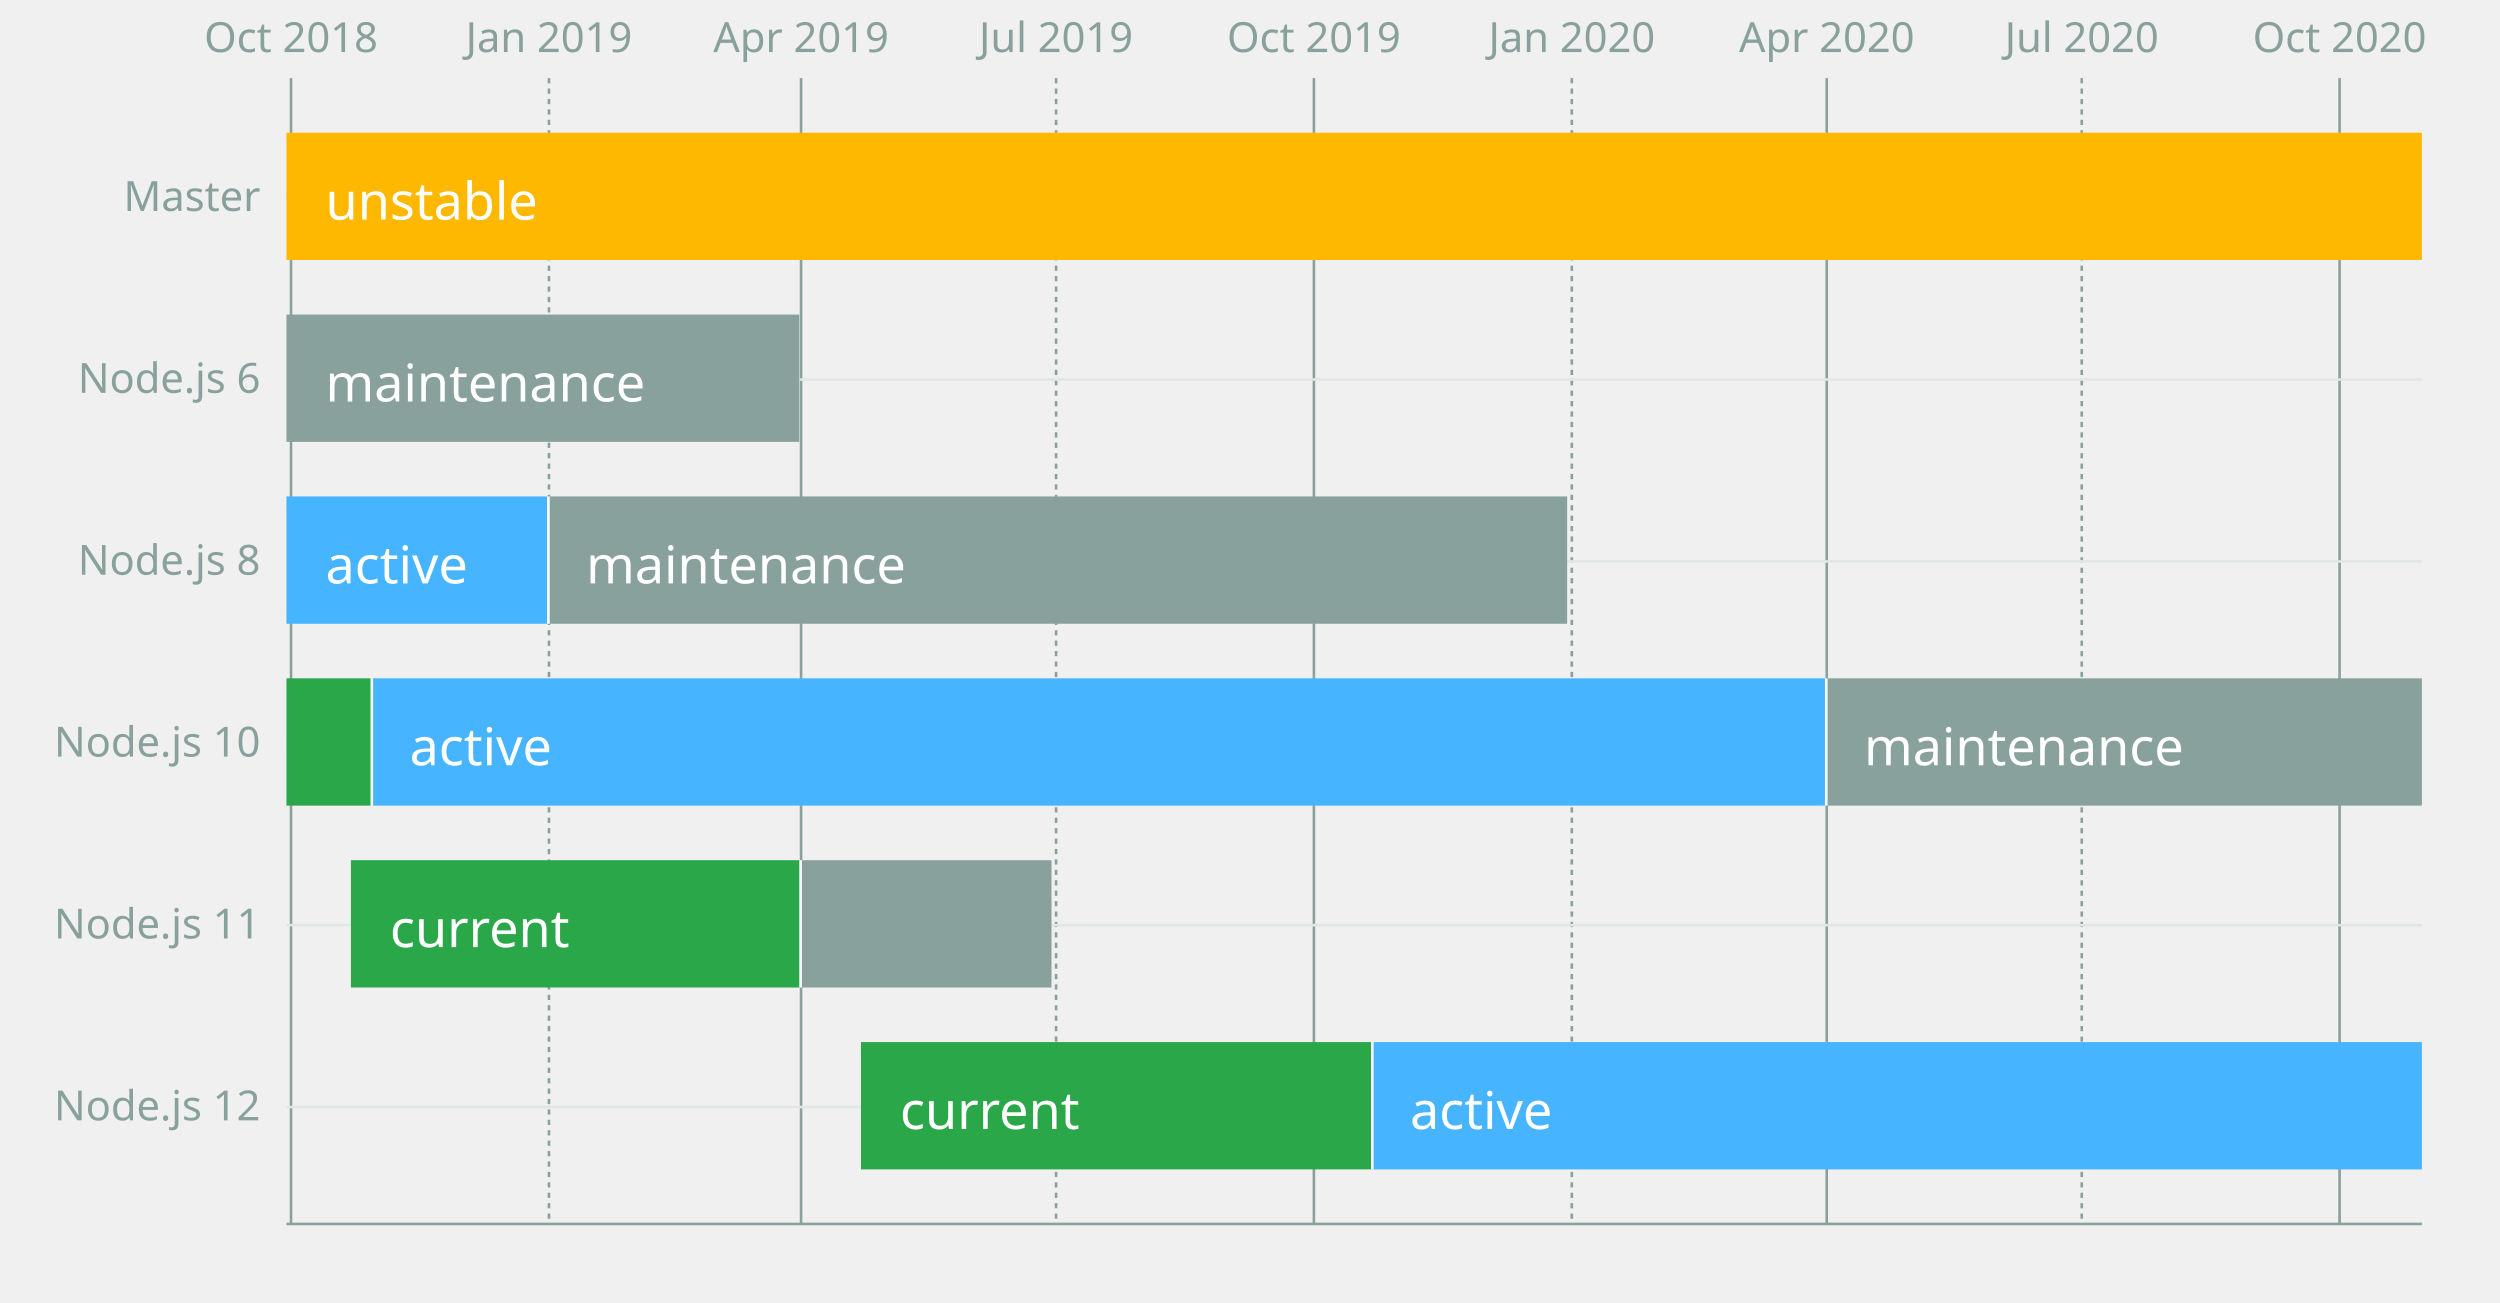
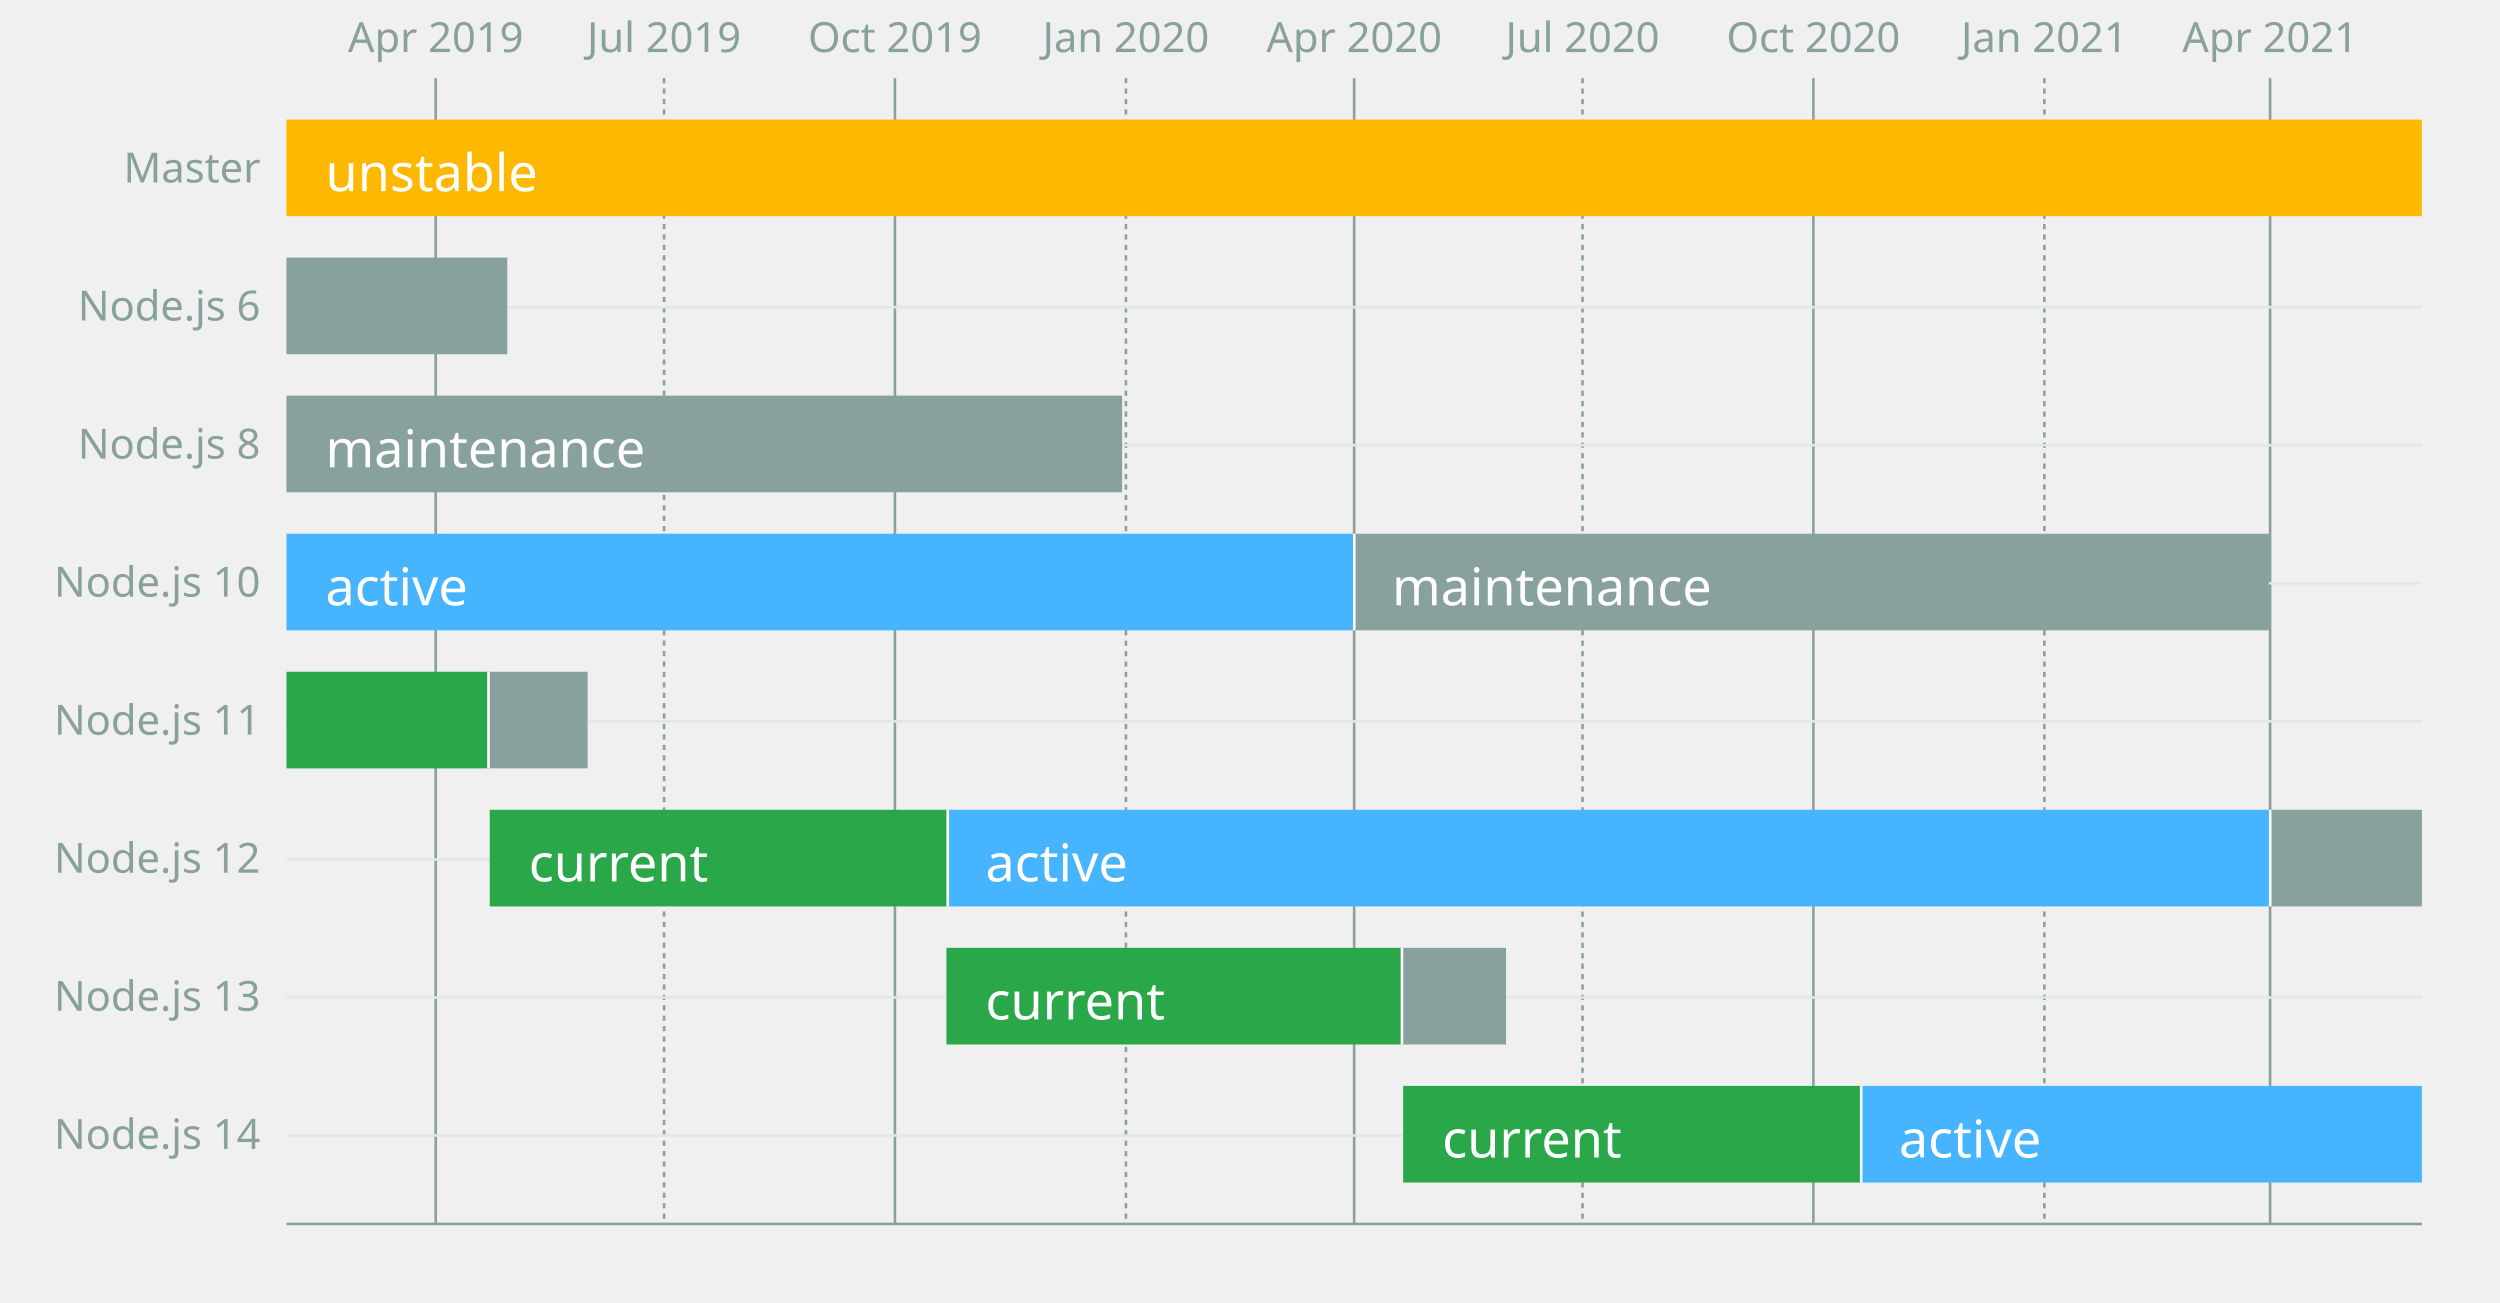
<svg xmlns="http://www.w3.org/2000/svg" width="960" height="500">
  <defs>
-     <style>.current{fill:#2aa748}.active{fill:#47b4ff}.maintenance,.tick text{fill:#89a19d}.unstable{fill:#ffb800}.bar-join,.label{fill:#fff}.bar-join.current{display:none}.tick text{font:16px sans-serif}.axis--y .tick text{text-anchor:end}.label{font:20px sans-serif;font-weight:100;text-anchor:start;dominant-baseline:middle;text-transform:uppercase}</style>
+     <style type="text/css"> 
+ .current {
+   fill: #2aa748;
+ }
+ .active {
+   fill: #47b4ff;
+ }
+ .maintenance {
+   fill: #89a19d;
+ }
+ .unstable {
+   fill: #ffb800;
+ }
+ .bar-join {
+   fill: #ffffff;
+ }
+ .bar-join.unstable, .bar-join.current {
+   display: none;
+ }
+ .tick text {
+   font: 16px sans-serif;
+   fill: #89a19d;
+ }
+ .axis--y .tick text {
+   text-anchor: end;
+ }
+ .label {
+   fill: #fff;
+   font: 20px sans-serif;
+   font-weight: 100;
+   text-anchor: start;
+   dominant-baseline: middle;
+   text-transform: uppercase;
+ } </style>
  </defs>
-   <g id="bar-container">
+   <g id="bar-container" transform="translate(110, 30)">
    <g class="axis axis--x" fill="none" font-size="10" font-family="sans-serif" text-anchor="middle">
-       <g class="tick">
-         <path stroke="#89a19d" d="M.5 0v440" transform="translate(111.255 30)" />
-         <text fill="#000" x=".5" dy="-10" transform="translate(111.255 30)">Oct 2018</text>
+       <g class="tick" opacity="1" transform="translate(56.8134,0)">
+         <line stroke="#89a19d" y2="440" x1="0.5" x2="0.5" />
+         <text fill="#000" y="0" x="0.5" dy="-10">Apr 2019</text>
      </g>
-       <g class="tick">
-         <path stroke="#89a19d" stroke-dasharray="2,2" d="M.5 0v440" transform="translate(210.303 30)" />
-         <text fill="#000" x=".5" dy="-10" transform="translate(210.303 30)">Jan 2019</text>
+       <g class="tick" opacity="1" transform="translate(144.5028,0)">
+         <line stroke="#89a19d" y2="440" x1="0.5" x2="0.5" stroke-dasharray="2,2" />
+         <text fill="#000" y="0" x="0.5" dy="-10">Jul 2019</text>
      </g>
-       <g class="tick">
-         <path stroke="#89a19d" d="M.5 0v440" transform="translate(307.108 30)" />
-         <text fill="#000" x=".5" dy="-10" transform="translate(307.108 30)">Apr 2019</text>
+       <g class="tick" opacity="1" transform="translate(233.1558,0)">
+         <line stroke="#89a19d" y2="440" x1="0.5" x2="0.5" />
+         <text fill="#000" y="0" x="0.5" dy="-10">Oct 2019</text>
      </g>
-       <g class="tick">
-         <path stroke="#89a19d" stroke-dasharray="2,2" d="M.5 0v440" transform="translate(405.035 30)" />
-         <text fill="#000" x=".5" dy="-10" transform="translate(405.035 30)">Jul 2019</text>
+       <g class="tick" opacity="1" transform="translate(321.8489,0)">
+         <line stroke="#89a19d" y2="440" x1="0.5" x2="0.5" stroke-dasharray="2,2" />
+         <text fill="#000" y="0" x="0.5" dy="-10">Jan 2020</text>
      </g>
-       <g class="tick">
-         <path stroke="#89a19d" d="M.5 0v440" transform="translate(504.038 30)" />
-         <text fill="#000" x=".5" dy="-10" transform="translate(504.038 30)">Oct 2019</text>
+       <g class="tick" opacity="1" transform="translate(409.4981,0)">
+         <line stroke="#89a19d" y2="440" x1="0.5" x2="0.5" />
+         <text fill="#000" y="0" x="0.5" dy="-10">Apr 2020</text>
      </g>
-       <g class="tick">
-         <path stroke="#89a19d" stroke-dasharray="2,2" d="M.5 0v440" transform="translate(603.085 30)" />
-         <text fill="#000" x=".5" dy="-10" transform="translate(603.085 30)">Jan 2020</text>
+       <g class="tick" opacity="1" transform="translate(497.1875,0)">
+         <line stroke="#89a19d" y2="440" x1="0.5" x2="0.5" stroke-dasharray="2,2" />
+         <text fill="#000" y="0" x="0.5" dy="-10">Jul 2020</text>
      </g>
-       <g class="tick">
-         <path stroke="#89a19d" d="M.5 0v440" transform="translate(700.967 30)" />
-         <text fill="#000" x=".5" dy="-10" transform="translate(700.967 30)">Apr 2020</text>
+       <g class="tick" opacity="1" transform="translate(585.8405,0)">
+         <line stroke="#89a19d" y2="440" x1="0.5" x2="0.5" />
+         <text fill="#000" y="0" x="0.5" dy="-10">Oct 2020</text>
      </g>
-       <g class="tick">
-         <path stroke="#89a19d" stroke-dasharray="2,2" d="M.5 0v440" transform="translate(798.893 30)" />
-         <text fill="#000" x=".5" dy="-10" transform="translate(798.893 30)">Jul 2020</text>
+       <g class="tick" opacity="1" transform="translate(674.5336,0)">
+         <line stroke="#89a19d" y2="440" x1="0.5" x2="0.5" stroke-dasharray="2,2" />
+         <text fill="#000" y="0" x="0.5" dy="-10">Jan 2021</text>
      </g>
-       <g class="tick">
-         <path stroke="#89a19d" d="M.5 0v440" transform="translate(897.896 30)" />
-         <text fill="#000" x=".5" dy="-10" transform="translate(897.896 30)">Oct 2020</text>
+       <g class="tick" opacity="1" transform="translate(761.2192,0)">
+         <line stroke="#89a19d" y2="440" x1="0.5" x2="0.5" />
+         <text fill="#000" y="0" x="0.5" dy="-10">Apr 2021</text>
      </g>
    </g>
-     <g class="axis axis--y" fill="none" font-size="10" font-family="sans-serif">
-       <g class="tick">
-         <path stroke="#e1e7e7" d="M0 .5h820" transform="translate(110 75.397)" />
-         <text fill="#000" y=".5" dy=".32em" dx="-10" transform="translate(110 75.397)">Master</text>
+     <g class="axis axis--y" fill="none" font-size="10" font-family="sans-serif" text-anchor="start">
+       <g class="tick" opacity="1" transform="translate(0,34.45783)">
+         <line stroke="#e1e7e7" x2="820" y1="0.5" y2="0.5" />
+         <text fill="#000" x="0" y="0.5" dy="0.32em" dx="-10">Master</text>
      </g>
-       <g class="tick">
-         <path stroke="#e1e7e7" d="M0 .5h820" transform="translate(110 145.238)" />
-         <text fill="#000" y=".5" dy=".32em" dx="-10" transform="translate(110 145.238)">Node.js 6</text>
+       <g class="tick" opacity="1" transform="translate(0,87.46988)">
+         <line stroke="#e1e7e7" x2="820" y1="0.5" y2="0.5" />
+         <text fill="#000" x="0" y="0.5" dy="0.32em" dx="-10">Node.js 6</text>
      </g>
-       <g class="tick">
-         <path stroke="#e1e7e7" d="M0 .5h820" transform="translate(110 215.08)" />
-         <text fill="#000" y=".5" dy=".32em" dx="-10" transform="translate(110 215.08)">Node.js 8</text>
+       <g class="tick" opacity="1" transform="translate(0,140.4819)">
+         <line stroke="#e1e7e7" x2="820" y1="0.5" y2="0.5" />
+         <text fill="#000" x="0" y="0.5" dy="0.32em" dx="-10">Node.js 8</text>
      </g>
-       <g class="tick">
-         <path stroke="#e1e7e7" d="M0 .5h820" transform="translate(110 284.92)" />
-         <text fill="#000" y=".5" dy=".32em" dx="-10" transform="translate(110 284.92)">Node.js 10</text>
+       <g class="tick" opacity="1" transform="translate(0,193.494)">
+         <line stroke="#e1e7e7" x2="820" y1="0.5" y2="0.5" />
+         <text fill="#000" x="0" y="0.5" dy="0.32em" dx="-10">Node.js 10</text>
      </g>
-       <g class="tick">
-         <path stroke="#e1e7e7" d="M0 .5h820" transform="translate(110 354.762)" />
-         <text fill="#000" y=".5" dy=".32em" dx="-10" transform="translate(110 354.762)">Node.js 11</text>
+       <g class="tick" opacity="1" transform="translate(0,246.506)">
+         <line stroke="#e1e7e7" x2="820" y1="0.5" y2="0.5" />
+         <text fill="#000" x="0" y="0.5" dy="0.32em" dx="-10">Node.js 11</text>
      </g>
-       <g class="tick">
-         <path stroke="#e1e7e7" d="M0 .5h820" transform="translate(110 424.603)" />
-         <text fill="#000" y=".5" dy=".32em" dx="-10" transform="translate(110 424.603)">Node.js 12</text>
+       <g class="tick" opacity="1" transform="translate(0,299.5181)">
+         <line stroke="#e1e7e7" x2="820" y1="0.5" y2="0.5" />
+         <text fill="#000" x="0" y="0.5" dy="0.32em" dx="-10">Node.js 12</text>
      </g>
-       <path stroke="#89a19d" d="M0 440h820" transform="translate(110 30)" />
-     </g>
-     <path class="bar unstable" d="M0 20.952h820v48.889H0z" transform="translate(110 30)" />
-     <text class="label" x="15" y="47.397" transform="translate(110 30)">unstable</text>
-     <path class="bar maintenance" d="M0 90.794h196.929v48.889H0z" transform="translate(110 30)" />
-     <text class="label" x="15" y="117.238" transform="translate(110 30)">maintenance</text>
-     <path class="bar maintenance" d="M100.079 160.635h391.706v48.889H100.079z" transform="translate(110 30)" />
-     <path class="bar-join maintenance" d="M99.079 160.635h2v48.889h-2z" transform="translate(110 30)" />
-     <text class="label" x="115.079" y="187.079" transform="translate(110 30)">maintenance</text>
-     <path class="bar active" d="M0 160.635h100.079v48.889H0z" transform="translate(110 30)" />
-     <text class="label" x="15" y="187.079" transform="translate(110 30)">active</text>
-     <path class="bar maintenance" d="M590.787 230.476H820v48.889H590.787z" transform="translate(110 30)" />
-     <path class="bar-join maintenance" d="M589.787 230.476h2v48.889h-2z" transform="translate(110 30)" />
-     <text class="label" x="605.787" y="256.921" transform="translate(110 30)">maintenance</text>
-     <g>
-       <path class="bar active" d="M32.283 230.476h558.504v48.889H32.283z" transform="translate(110 30)" />
-       <path class="bar-join active" d="M31.283 230.476h2v48.889h-2z" transform="translate(110 30)" />
-       <text class="label" x="47.283" y="256.921" transform="translate(110 30)">active</text>
+       <g class="tick" opacity="1" transform="translate(0,352.5301)">
+         <line stroke="#e1e7e7" x2="820" y1="0.5" y2="0.5" />
+         <text fill="#000" x="0" y="0.5" dy="0.32em" dx="-10">Node.js 13</text>
+       </g>
+       <g class="tick" opacity="1" transform="translate(0,405.5422)">
+         <line stroke="#e1e7e7" x2="820" y1="0.5" y2="0.5" />
+         <text fill="#000" x="0" y="0.5" dy="0.32em" dx="-10">Node.js 14</text>
+       </g>
+       <line y1="440" y2="440" x2="820" stroke="#89a19d" />
    </g>
    <g>
-       <path class="bar current" d="M0 230.476h32.283v48.889H0z" transform="translate(110 30)" />
+       <rect class="bar unstable" x="0" y="15.904" width="820" height="37.108" />
+       <rect class="bar-join unstable" x="-1" y="15.904" width="2" height="37.108" style="opacity: 0;" />
+       <text class="label" x="15" y="36.458" style="opacity: 1;">unstable</text>
    </g>
    <g>
-       <path class="bar maintenance" d="M196.929 300.317h96.85v48.889h-96.85z" transform="translate(110 30)" />
-       <path class="bar-join maintenance" d="M195.929 300.317h2v48.889h-2z" transform="translate(110 30)" />
+       <rect class="bar maintenance" x="0" y="68.916" width="84.799" height="37.108" />
+       <rect class="bar-join maintenance" x="-1" y="68.916" width="2" height="37.108" style="opacity: 0;" />
+       <text class="label" x="15" y="89.47" style="opacity: 0;">maintenance</text>
    </g>
    <g>
-       <path class="bar current" d="M24.751 300.317h172.178v48.889H24.751z" transform="translate(110 30)" />
-       <text class="label" x="39.751" y="326.762" transform="translate(110 30)">current</text>
+       <rect class="bar maintenance" x="0" y="121.928" width="320.885" height="37.108" />
+       <rect class="bar-join maintenance" x="-1" y="121.928" width="2" height="37.108" style="opacity: 0;" />
+       <text class="label" x="15" y="142.482" style="opacity: 1;">maintenance</text>
    </g>
    <g>
-       <path class="bar active" d="M416.457 370.159H820v48.889H416.457z" transform="translate(110 30)" />
-       <path class="bar-join active" d="M415.457 370.159h2v48.889h-2z" transform="translate(110 30)" />
-       <text class="label" x="431.457" y="396.603" transform="translate(110 30)">active</text>
+       <rect class="bar maintenance" x="409.538" y="174.94" width="351.721" height="37.108" />
+       <rect class="bar-join maintenance" x="408.538" y="174.94" width="2" height="37.108" style="opacity: 1;" />
+       <text class="label" x="424.538" y="195.494" style="opacity: 1;">maintenance</text>
    </g>
    <g>
-       <path class="bar current" d="M220.604 370.159h195.853v48.889H220.604z" transform="translate(110 30)" />
-       <text class="label" x="235.604" y="396.603" transform="translate(110 30)">current</text>
+       <rect class="bar active" x="0" y="174.94" width="409.538" height="37.108" />
+       <rect class="bar-join active" x="-1" y="174.94" width="2" height="37.108" style="opacity: 0;" />
+       <text class="label" x="15" y="195.494" style="opacity: 1;">active</text>
+     </g>
+     <g>
+       <rect class="bar maintenance" x="77.09" y="227.952" width="38.545" height="37.108" />
+       <rect class="bar-join maintenance" x="76.09" y="227.952" width="2" height="37.108" style="opacity: 1;" />
+       <text class="label" x="92.09" y="248.506" style="opacity: 0;">maintenance</text>
+     </g>
+     <g>
+       <rect class="bar current" x="0" y="227.952" width="77.09" height="37.108" />
+       <rect class="bar-join current" x="-1" y="227.952" width="2" height="37.108" style="opacity: 0;" />
+       <text class="label" x="15" y="248.506" style="opacity: 0;">current</text>
+     </g>
+     <g>
+       <rect class="bar maintenance" x="761.259" y="280.964" width="58.741" height="37.108" />
+       <rect class="bar-join maintenance" x="760.259" y="280.964" width="2" height="37.108" style="opacity: 1;" />
+       <text class="label" x="776.259" y="301.518" style="opacity: 0;">maintenance</text>
+     </g>
+     <g>
+       <rect class="bar active" x="253.432" y="280.964" width="507.827" height="37.108" />
+       <rect class="bar-join active" x="252.432" y="280.964" width="2" height="37.108" style="opacity: 1;" />
+       <text class="label" x="268.432" y="301.518" style="opacity: 1;">active</text>
+     </g>
+     <g>
+       <rect class="bar current" x="78.053" y="280.964" width="175.379" height="37.108" />
+       <rect class="bar-join current" x="77.053" y="280.964" width="2" height="37.108" style="opacity: 0;" />
+       <text class="label" x="93.053" y="301.518" style="opacity: 1;">current</text>
+     </g>
+     <g>
+       <rect class="bar maintenance" x="427.847" y="333.976" width="40.472" height="37.108" />
+       <rect class="bar-join maintenance" x="426.847" y="333.976" width="2" height="37.108" style="opacity: 1;" />
+       <text class="label" x="442.847" y="354.53" style="opacity: 0;">maintenance</text>
+     </g>
+     <g>
+       <rect class="bar current" x="253.432" y="333.976" width="174.415" height="37.108" />
+       <rect class="bar-join current" x="252.432" y="333.976" width="2" height="37.108" style="opacity: 0;" />
+       <text class="label" x="268.432" y="354.53" style="opacity: 1;">current</text>
+     </g>
+     <g>
+       <rect class="bar active" x="604.189" y="386.988" width="215.811" height="37.108" />
+       <rect class="bar-join active" x="603.189" y="386.988" width="2" height="37.108" style="opacity: 1;" />
+       <text class="label" x="619.189" y="407.542" style="opacity: 1;">active</text>
+     </g>
+     <g>
+       <rect class="bar current" x="428.811" y="386.988" width="175.379" height="37.108" />
+       <rect class="bar-join current" x="427.811" y="386.988" width="2" height="37.108" style="opacity: 0;" />
+       <text class="label" x="443.811" y="407.542" style="opacity: 1;">current</text>
    </g>
  </g>
</svg>
